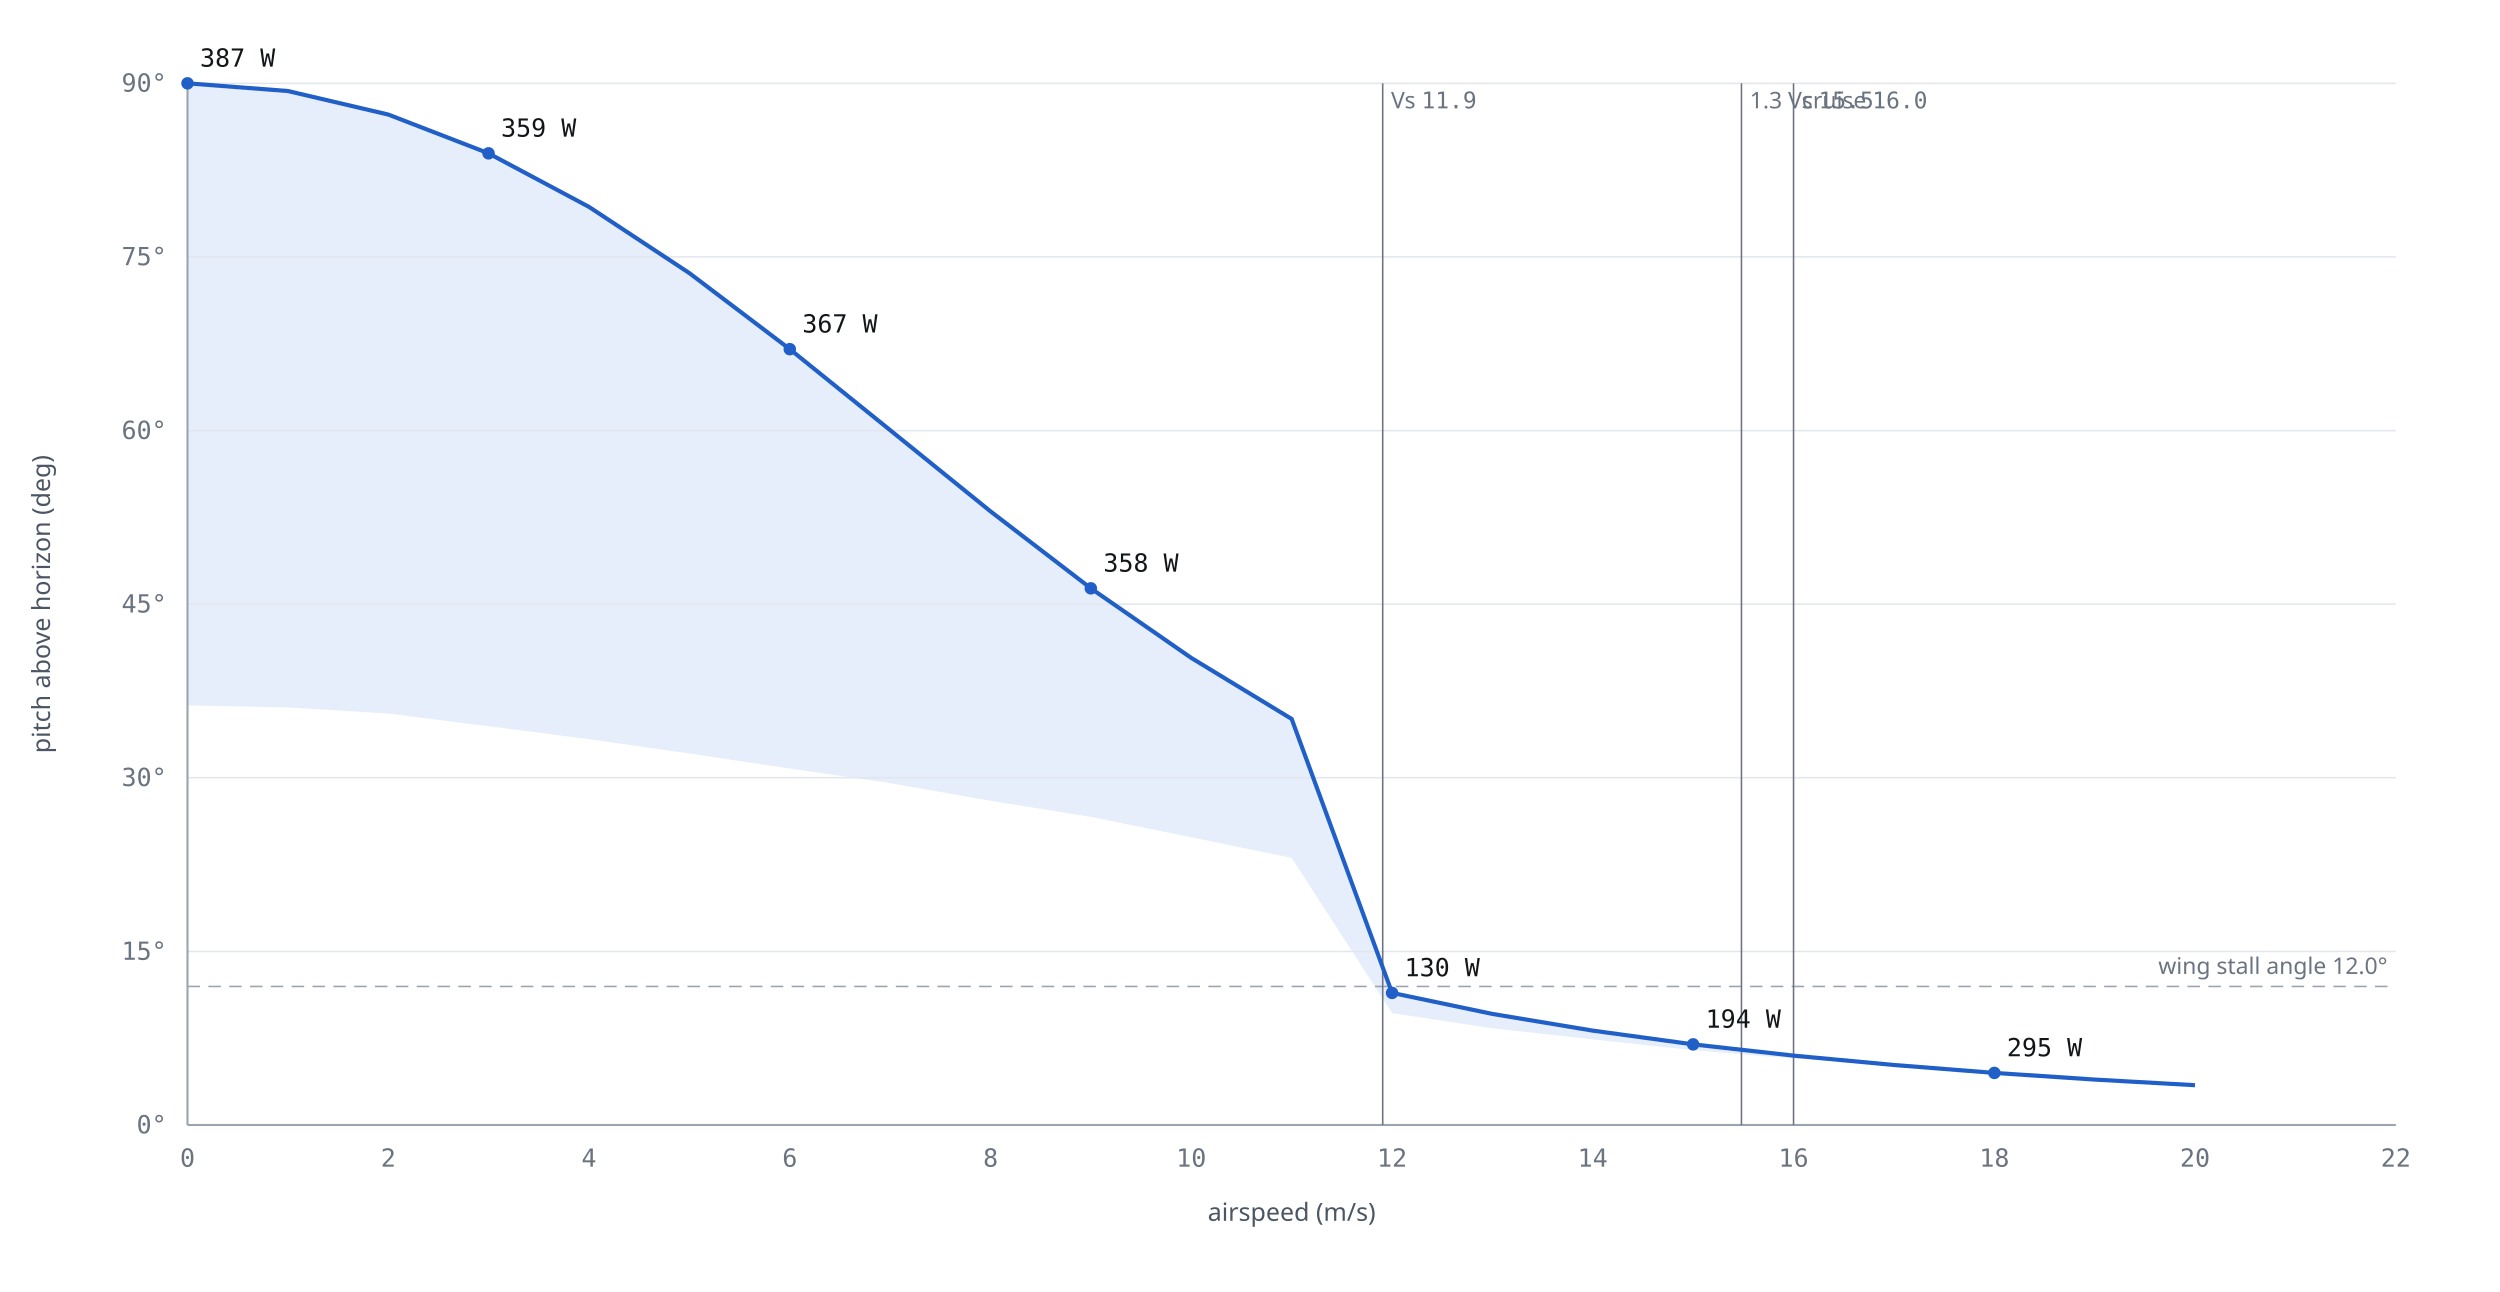
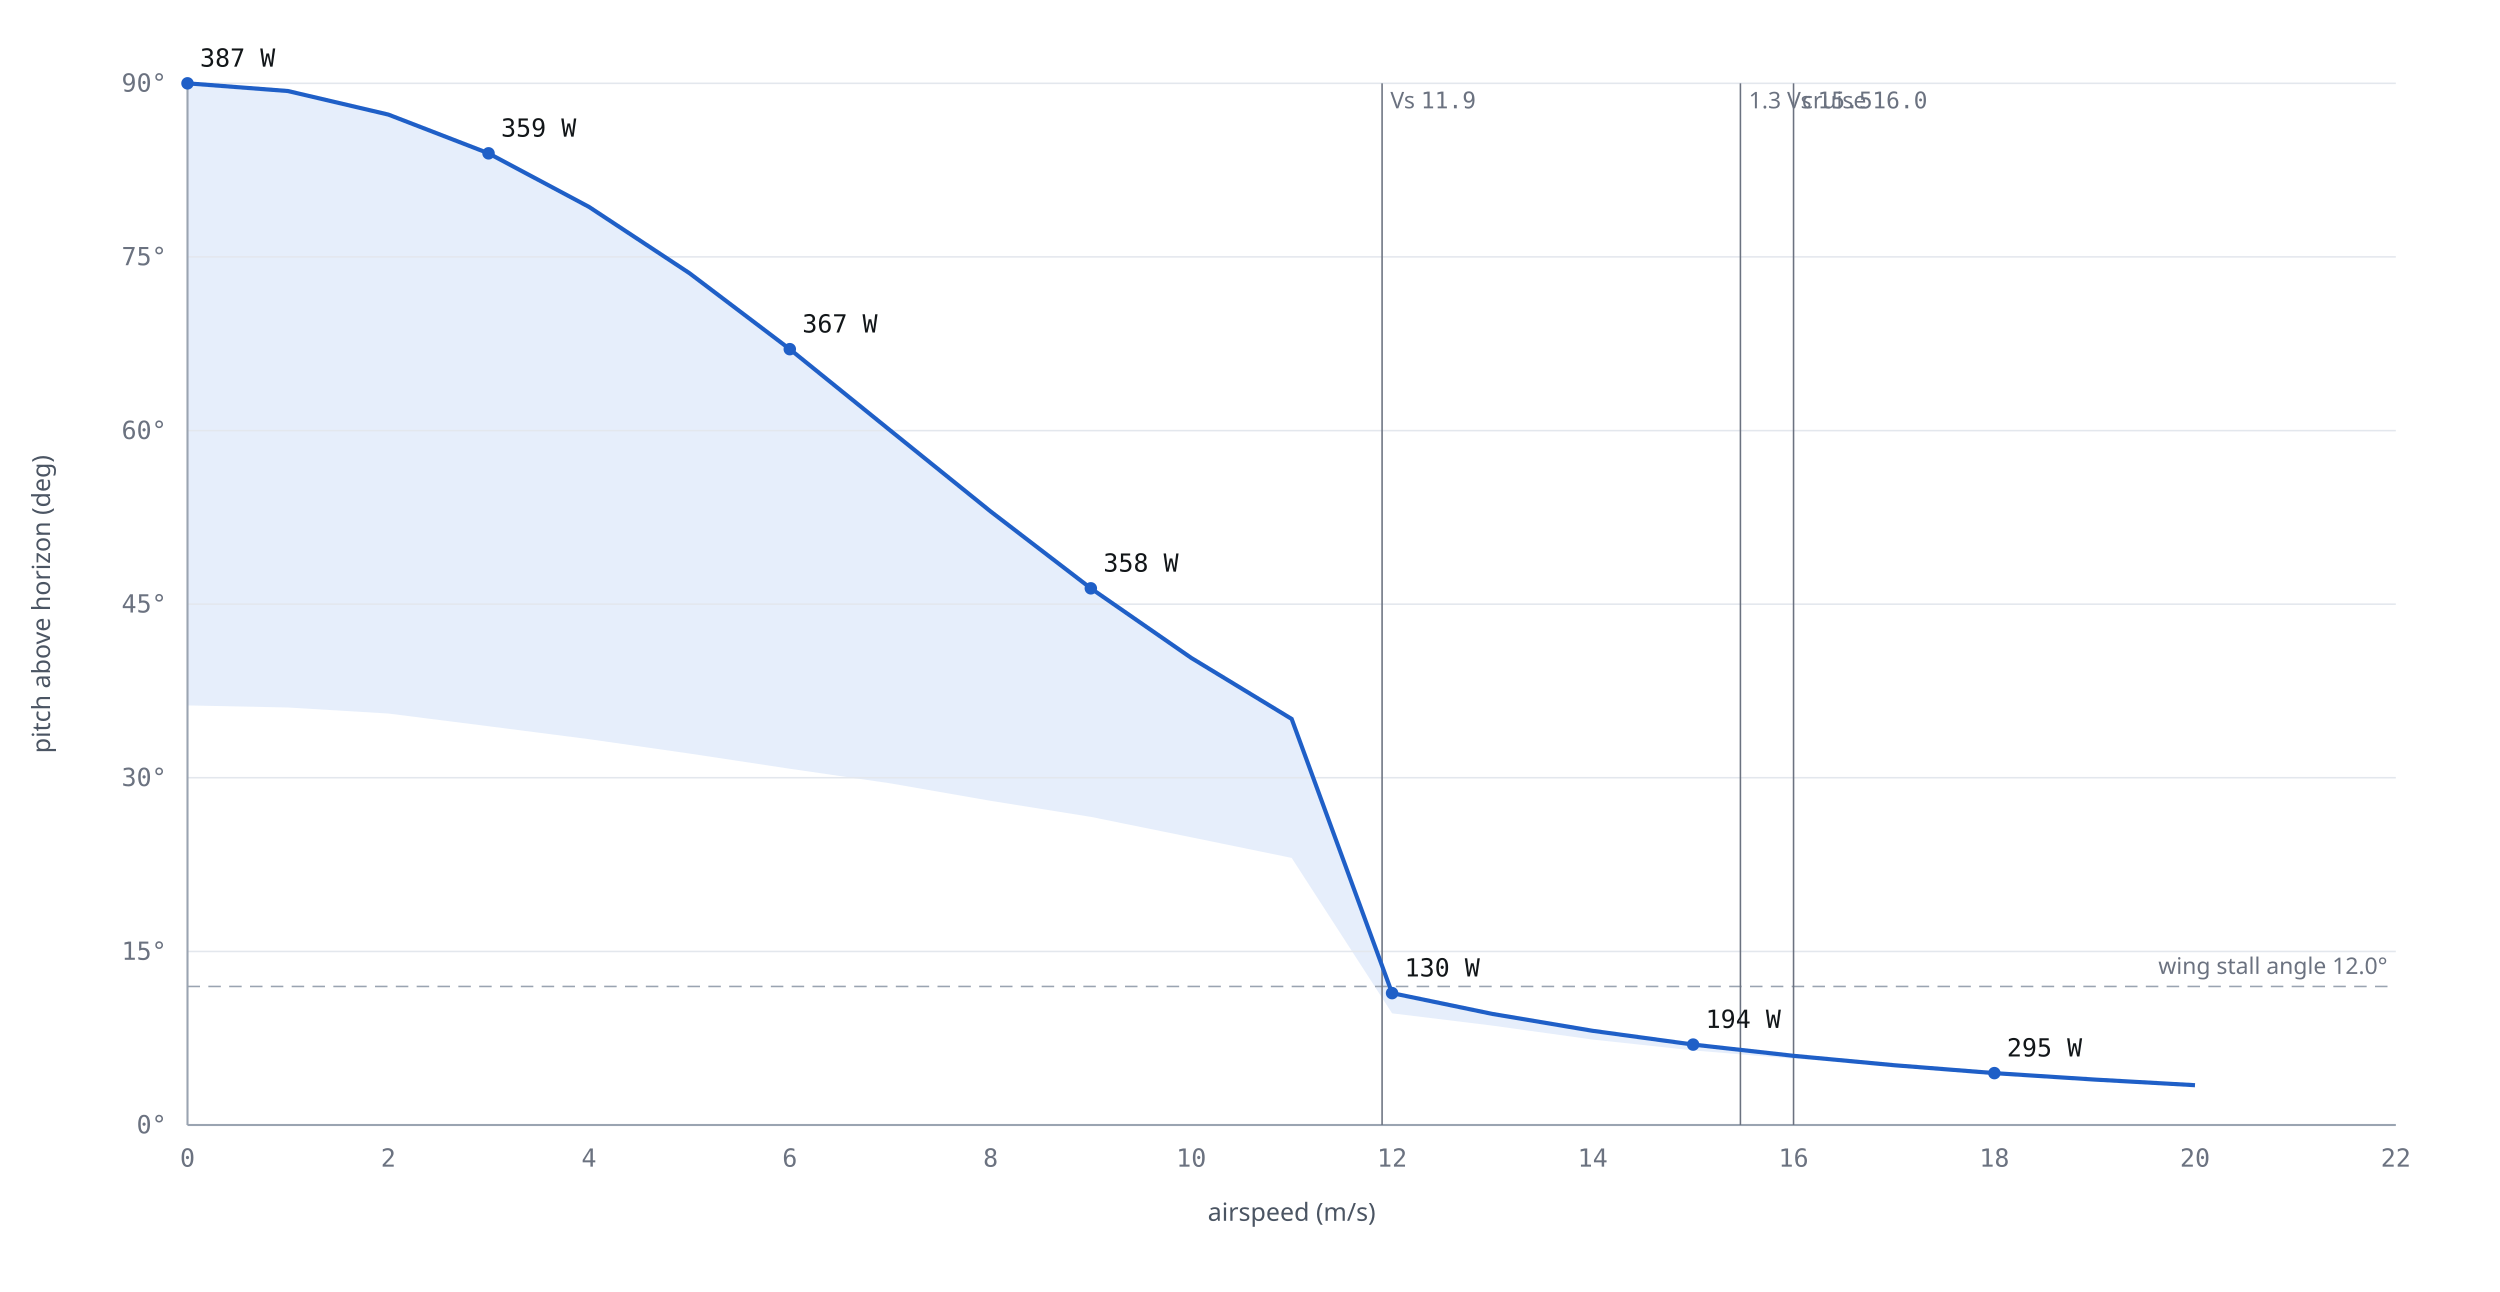
<svg xmlns="http://www.w3.org/2000/svg" viewBox="0 0 1200 620" font-family="IBM Plex Sans, system-ui, sans-serif">
-   <polygon points="90.0,40.0 138.2,43.7 186.4,55.0 234.5,73.6 282.7,99.3 330.9,131.1 379.1,167.6 427.3,206.5 475.5,245.5 523.6,282.4 571.8,315.8 620.0,345.1 668.2,476.6 716.4,486.7 764.5,494.7 812.7,501.3 860.9,506.7 909.1,511.2 957.3,515.0 1005.5,518.2 1053.6,520.9 1053.6,520.9 1005.5,518.2 957.3,515.0 909.1,511.2 860.9,508.1 812.7,504.1 764.5,498.9 716.4,493.6 668.2,486.3 620.0,411.8 571.8,401.9 523.6,392.1 475.5,384.4 427.3,375.9 379.1,368.9 330.9,361.7 282.7,354.8 234.5,348.6 186.4,342.5 138.2,339.6 90.0,338.6" fill="#E6EEFB" stroke="none" />
+   <polygon points="90.0,40.0 138.2,43.7 186.4,55.0 234.5,73.6 282.7,99.3 330.9,131.1 379.1,167.6 427.3,206.6 475.5,245.5 523.6,282.4 571.8,315.8 620.0,345.1 668.2,476.7 716.4,486.7 764.5,494.8 812.7,501.4 860.9,506.8 909.1,511.3 957.3,515.1 1005.5,518.2 1053.6,520.9 1053.6,520.9 1005.5,518.2 957.3,515.1 909.1,511.3 860.9,508.2 812.7,504.2 764.5,499.0 716.4,492.3 668.2,486.4 620.0,411.8 571.8,401.9 523.6,392.1 475.5,384.4 427.3,376.0 379.1,369.0 330.9,361.7 282.7,354.8 234.5,348.6 186.4,342.5 138.2,339.6 90.0,338.6" fill="#E6EEFB" stroke="none" />
  <line x1="90" y1="540.0" x2="1150" y2="540.0" stroke="#E3E7ED" stroke-width="0.75" />
  <text x="80" y="544.0" font-size="12" font-family="IBM Plex Mono, monospace" fill="#6B7280" text-anchor="end">0°</text>
  <line x1="90" y1="456.7" x2="1150" y2="456.7" stroke="#E3E7ED" stroke-width="0.75" />
  <text x="80" y="460.7" font-size="12" font-family="IBM Plex Mono, monospace" fill="#6B7280" text-anchor="end">15°</text>
  <line x1="90" y1="373.3" x2="1150" y2="373.3" stroke="#E3E7ED" stroke-width="0.75" />
  <text x="80" y="377.3" font-size="12" font-family="IBM Plex Mono, monospace" fill="#6B7280" text-anchor="end">30°</text>
  <line x1="90" y1="290.0" x2="1150" y2="290.0" stroke="#E3E7ED" stroke-width="0.75" />
  <text x="80" y="294.0" font-size="12" font-family="IBM Plex Mono, monospace" fill="#6B7280" text-anchor="end">45°</text>
  <line x1="90" y1="206.7" x2="1150" y2="206.7" stroke="#E3E7ED" stroke-width="0.75" />
  <text x="80" y="210.7" font-size="12" font-family="IBM Plex Mono, monospace" fill="#6B7280" text-anchor="end">60°</text>
  <line x1="90" y1="123.3" x2="1150" y2="123.3" stroke="#E3E7ED" stroke-width="0.75" />
  <text x="80" y="127.3" font-size="12" font-family="IBM Plex Mono, monospace" fill="#6B7280" text-anchor="end">75°</text>
  <line x1="90" y1="40.0" x2="1150" y2="40.0" stroke="#E3E7ED" stroke-width="0.75" />
  <text x="80" y="44.0" font-size="12" font-family="IBM Plex Mono, monospace" fill="#6B7280" text-anchor="end">90°</text>
  <text x="90.0" y="560" font-size="12" font-family="IBM Plex Mono, monospace" fill="#6B7280" text-anchor="middle">0</text>
  <text x="186.4" y="560" font-size="12" font-family="IBM Plex Mono, monospace" fill="#6B7280" text-anchor="middle">2</text>
  <text x="282.7" y="560" font-size="12" font-family="IBM Plex Mono, monospace" fill="#6B7280" text-anchor="middle">4</text>
  <text x="379.1" y="560" font-size="12" font-family="IBM Plex Mono, monospace" fill="#6B7280" text-anchor="middle">6</text>
  <text x="475.5" y="560" font-size="12" font-family="IBM Plex Mono, monospace" fill="#6B7280" text-anchor="middle">8</text>
  <text x="571.8" y="560" font-size="12" font-family="IBM Plex Mono, monospace" fill="#6B7280" text-anchor="middle">10</text>
  <text x="668.2" y="560" font-size="12" font-family="IBM Plex Mono, monospace" fill="#6B7280" text-anchor="middle">12</text>
  <text x="764.5" y="560" font-size="12" font-family="IBM Plex Mono, monospace" fill="#6B7280" text-anchor="middle">14</text>
  <text x="860.9" y="560" font-size="12" font-family="IBM Plex Mono, monospace" fill="#6B7280" text-anchor="middle">16</text>
  <text x="957.3" y="560" font-size="12" font-family="IBM Plex Mono, monospace" fill="#6B7280" text-anchor="middle">18</text>
  <text x="1053.6" y="560" font-size="12" font-family="IBM Plex Mono, monospace" fill="#6B7280" text-anchor="middle">20</text>
  <text x="1150.0" y="560" font-size="12" font-family="IBM Plex Mono, monospace" fill="#6B7280" text-anchor="middle">22</text>
  <line x1="90" y1="540" x2="1150" y2="540" stroke="#9AA4B1" stroke-width="1" />
  <line x1="90" y1="40" x2="90" y2="540" stroke="#9AA4B1" stroke-width="1" />
  <text x="620.0" y="586" font-size="12" fill="#4B5563" text-anchor="middle">airspeed (m/s)</text>
  <text x="24" y="290.0" font-size="12" fill="#4B5563" text-anchor="middle" transform="rotate(-90 24 290.0)">pitch above horizon (deg)</text>
  <line x1="90" y1="473.5" x2="1150" y2="473.5" stroke="#9AA4B1" stroke-width="0.75" stroke-dasharray="6 4" />
  <text x="1146" y="467.5" font-size="11" fill="#6B7280" text-anchor="end">wing stall angle 12.0°</text>
-   <line x1="663.7" y1="40" x2="663.7" y2="540" stroke="#6B7280" stroke-width="0.75" />
-   <text x="667.7" y="52" font-size="11" fill="#6B7280">Vs <tspan font-family="IBM Plex Mono, monospace">11.9</tspan>
+   <line x1="663.4" y1="40" x2="663.4" y2="540" stroke="#6B7280" stroke-width="0.75" />
+   <text x="667.4" y="52" font-size="11" fill="#6B7280">Vs <tspan font-family="IBM Plex Mono, monospace">11.9</tspan>
  </text>
-   <line x1="835.9" y1="40" x2="835.9" y2="540" stroke="#6B7280" stroke-width="0.75" />
-   <text x="839.9" y="52" font-size="11" fill="#6B7280">1.3 Vs <tspan font-family="IBM Plex Mono, monospace">15.5</tspan>
+   <line x1="835.4" y1="40" x2="835.4" y2="540" stroke="#6B7280" stroke-width="0.75" />
+   <text x="839.4" y="52" font-size="11" fill="#6B7280">1.3 Vs <tspan font-family="IBM Plex Mono, monospace">15.5</tspan>
  </text>
  <line x1="860.9" y1="40" x2="860.9" y2="540" stroke="#6B7280" stroke-width="0.75" />
  <text x="864.9" y="52" font-size="11" fill="#6B7280">cruise <tspan font-family="IBM Plex Mono, monospace">16.0</tspan>
  </text>
-   <polyline points="90.0,40.0 138.2,43.7 186.4,55.0 234.5,73.6 282.7,99.3 330.9,131.1 379.1,167.6 427.3,206.5 475.5,245.5 523.6,282.4 571.8,315.8 620.0,345.1 668.2,476.6 716.4,486.7 764.5,494.7 812.7,501.3 860.9,506.7 909.1,511.2 957.3,515.0 1005.5,518.2 1053.6,520.9" fill="none" stroke="#1F5FC7" stroke-width="2" />
+   <polyline points="90.0,40.0 138.2,43.7 186.4,55.0 234.5,73.6 282.7,99.3 330.9,131.1 379.1,167.6 427.3,206.6 475.5,245.5 523.6,282.4 571.8,315.8 620.0,345.1 668.2,476.7 716.4,486.7 764.5,494.8 812.7,501.4 860.9,506.8 909.1,511.3 957.3,515.1 1005.5,518.2 1053.6,520.9" fill="none" stroke="#1F5FC7" stroke-width="2" />
  <circle cx="90.0" cy="40.0" r="3" fill="#1F5FC7" />
  <text x="96.0" y="32.0" font-size="12" font-family="IBM Plex Mono, monospace" fill="#121619">387 W</text>
  <circle cx="234.5" cy="73.6" r="3" fill="#1F5FC7" />
  <text x="240.5" y="65.6" font-size="12" font-family="IBM Plex Mono, monospace" fill="#121619">359 W</text>
  <circle cx="379.1" cy="167.6" r="3" fill="#1F5FC7" />
  <text x="385.1" y="159.6" font-size="12" font-family="IBM Plex Mono, monospace" fill="#121619">367 W</text>
  <circle cx="523.6" cy="282.4" r="3" fill="#1F5FC7" />
  <text x="529.6" y="274.4" font-size="12" font-family="IBM Plex Mono, monospace" fill="#121619">358 W</text>
-   <circle cx="668.2" cy="476.6" r="3" fill="#1F5FC7" />
-   <text x="674.2" y="468.6" font-size="12" font-family="IBM Plex Mono, monospace" fill="#121619">130 W</text>
-   <circle cx="812.7" cy="501.3" r="3" fill="#1F5FC7" />
-   <text x="818.7" y="493.3" font-size="12" font-family="IBM Plex Mono, monospace" fill="#121619">194 W</text>
-   <circle cx="957.3" cy="515.0" r="3" fill="#1F5FC7" />
-   <text x="963.3" y="507.0" font-size="12" font-family="IBM Plex Mono, monospace" fill="#121619">295 W</text>
+   <circle cx="668.2" cy="476.7" r="3" fill="#1F5FC7" />
+   <text x="674.2" y="468.7" font-size="12" font-family="IBM Plex Mono, monospace" fill="#121619">130 W</text>
+   <circle cx="812.7" cy="501.4" r="3" fill="#1F5FC7" />
+   <text x="818.7" y="493.4" font-size="12" font-family="IBM Plex Mono, monospace" fill="#121619">194 W</text>
+   <circle cx="957.3" cy="515.1" r="3" fill="#1F5FC7" />
+   <text x="963.3" y="507.1" font-size="12" font-family="IBM Plex Mono, monospace" fill="#121619">295 W</text>
</svg>
